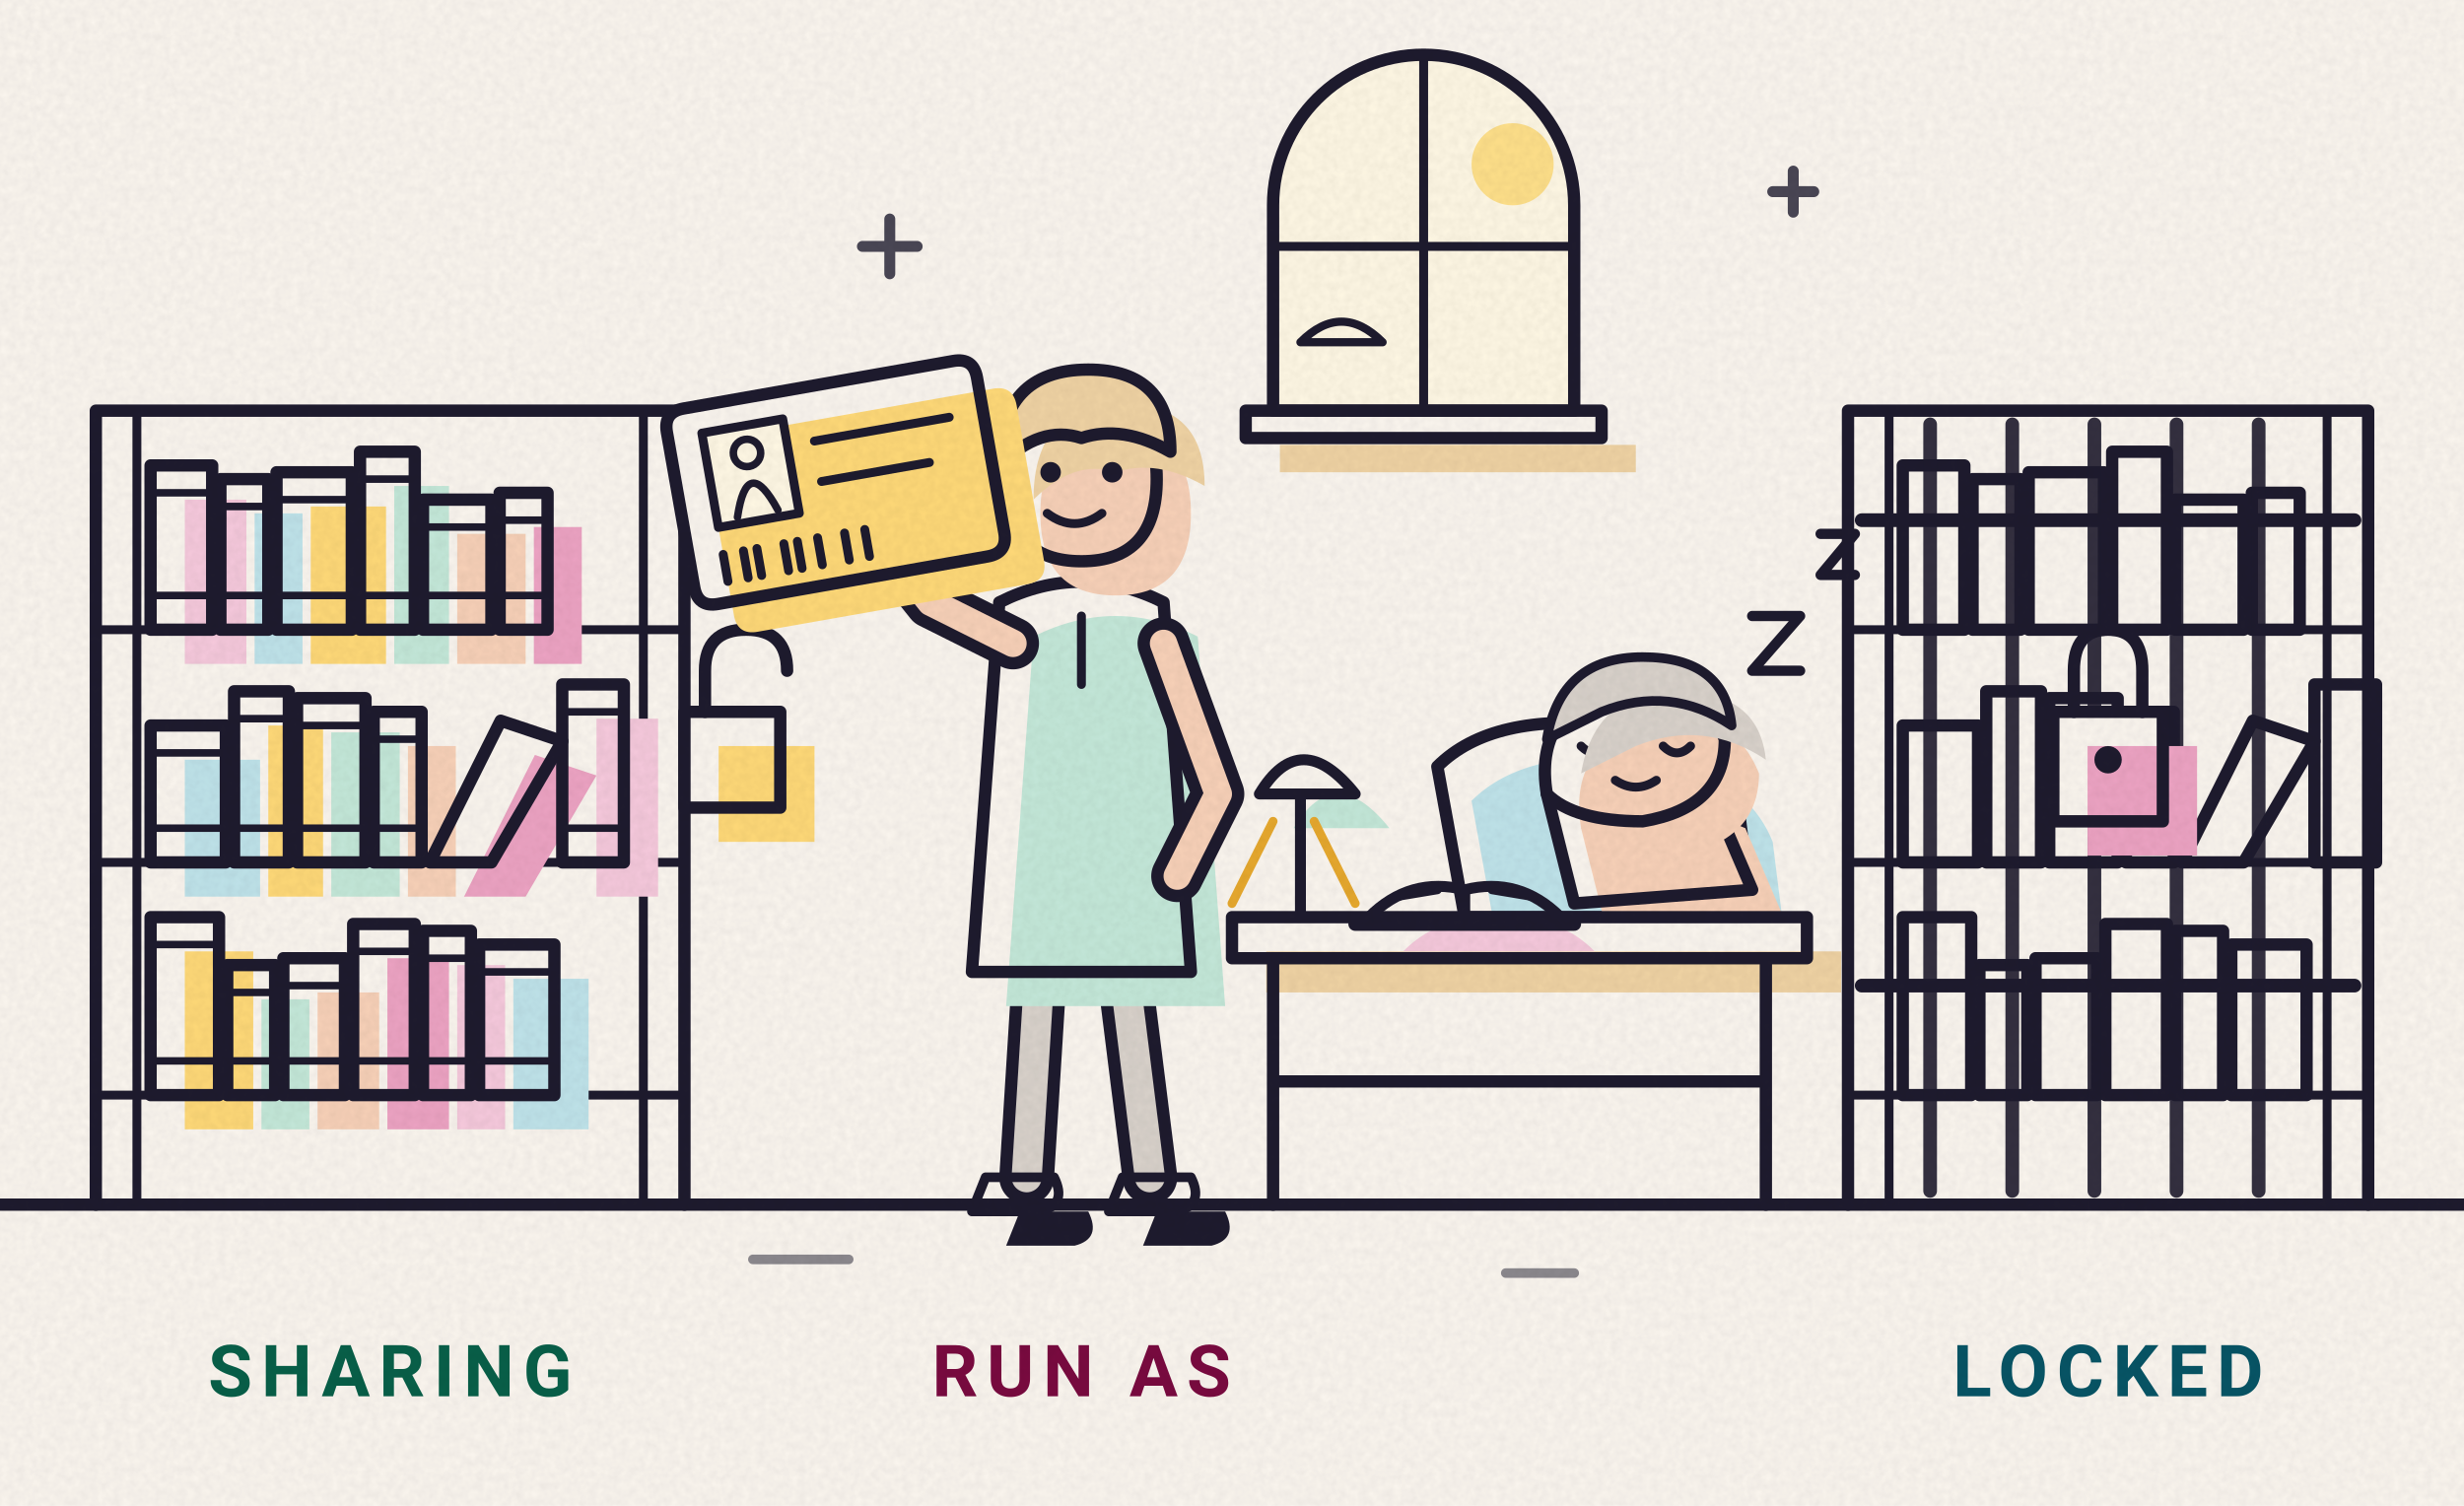
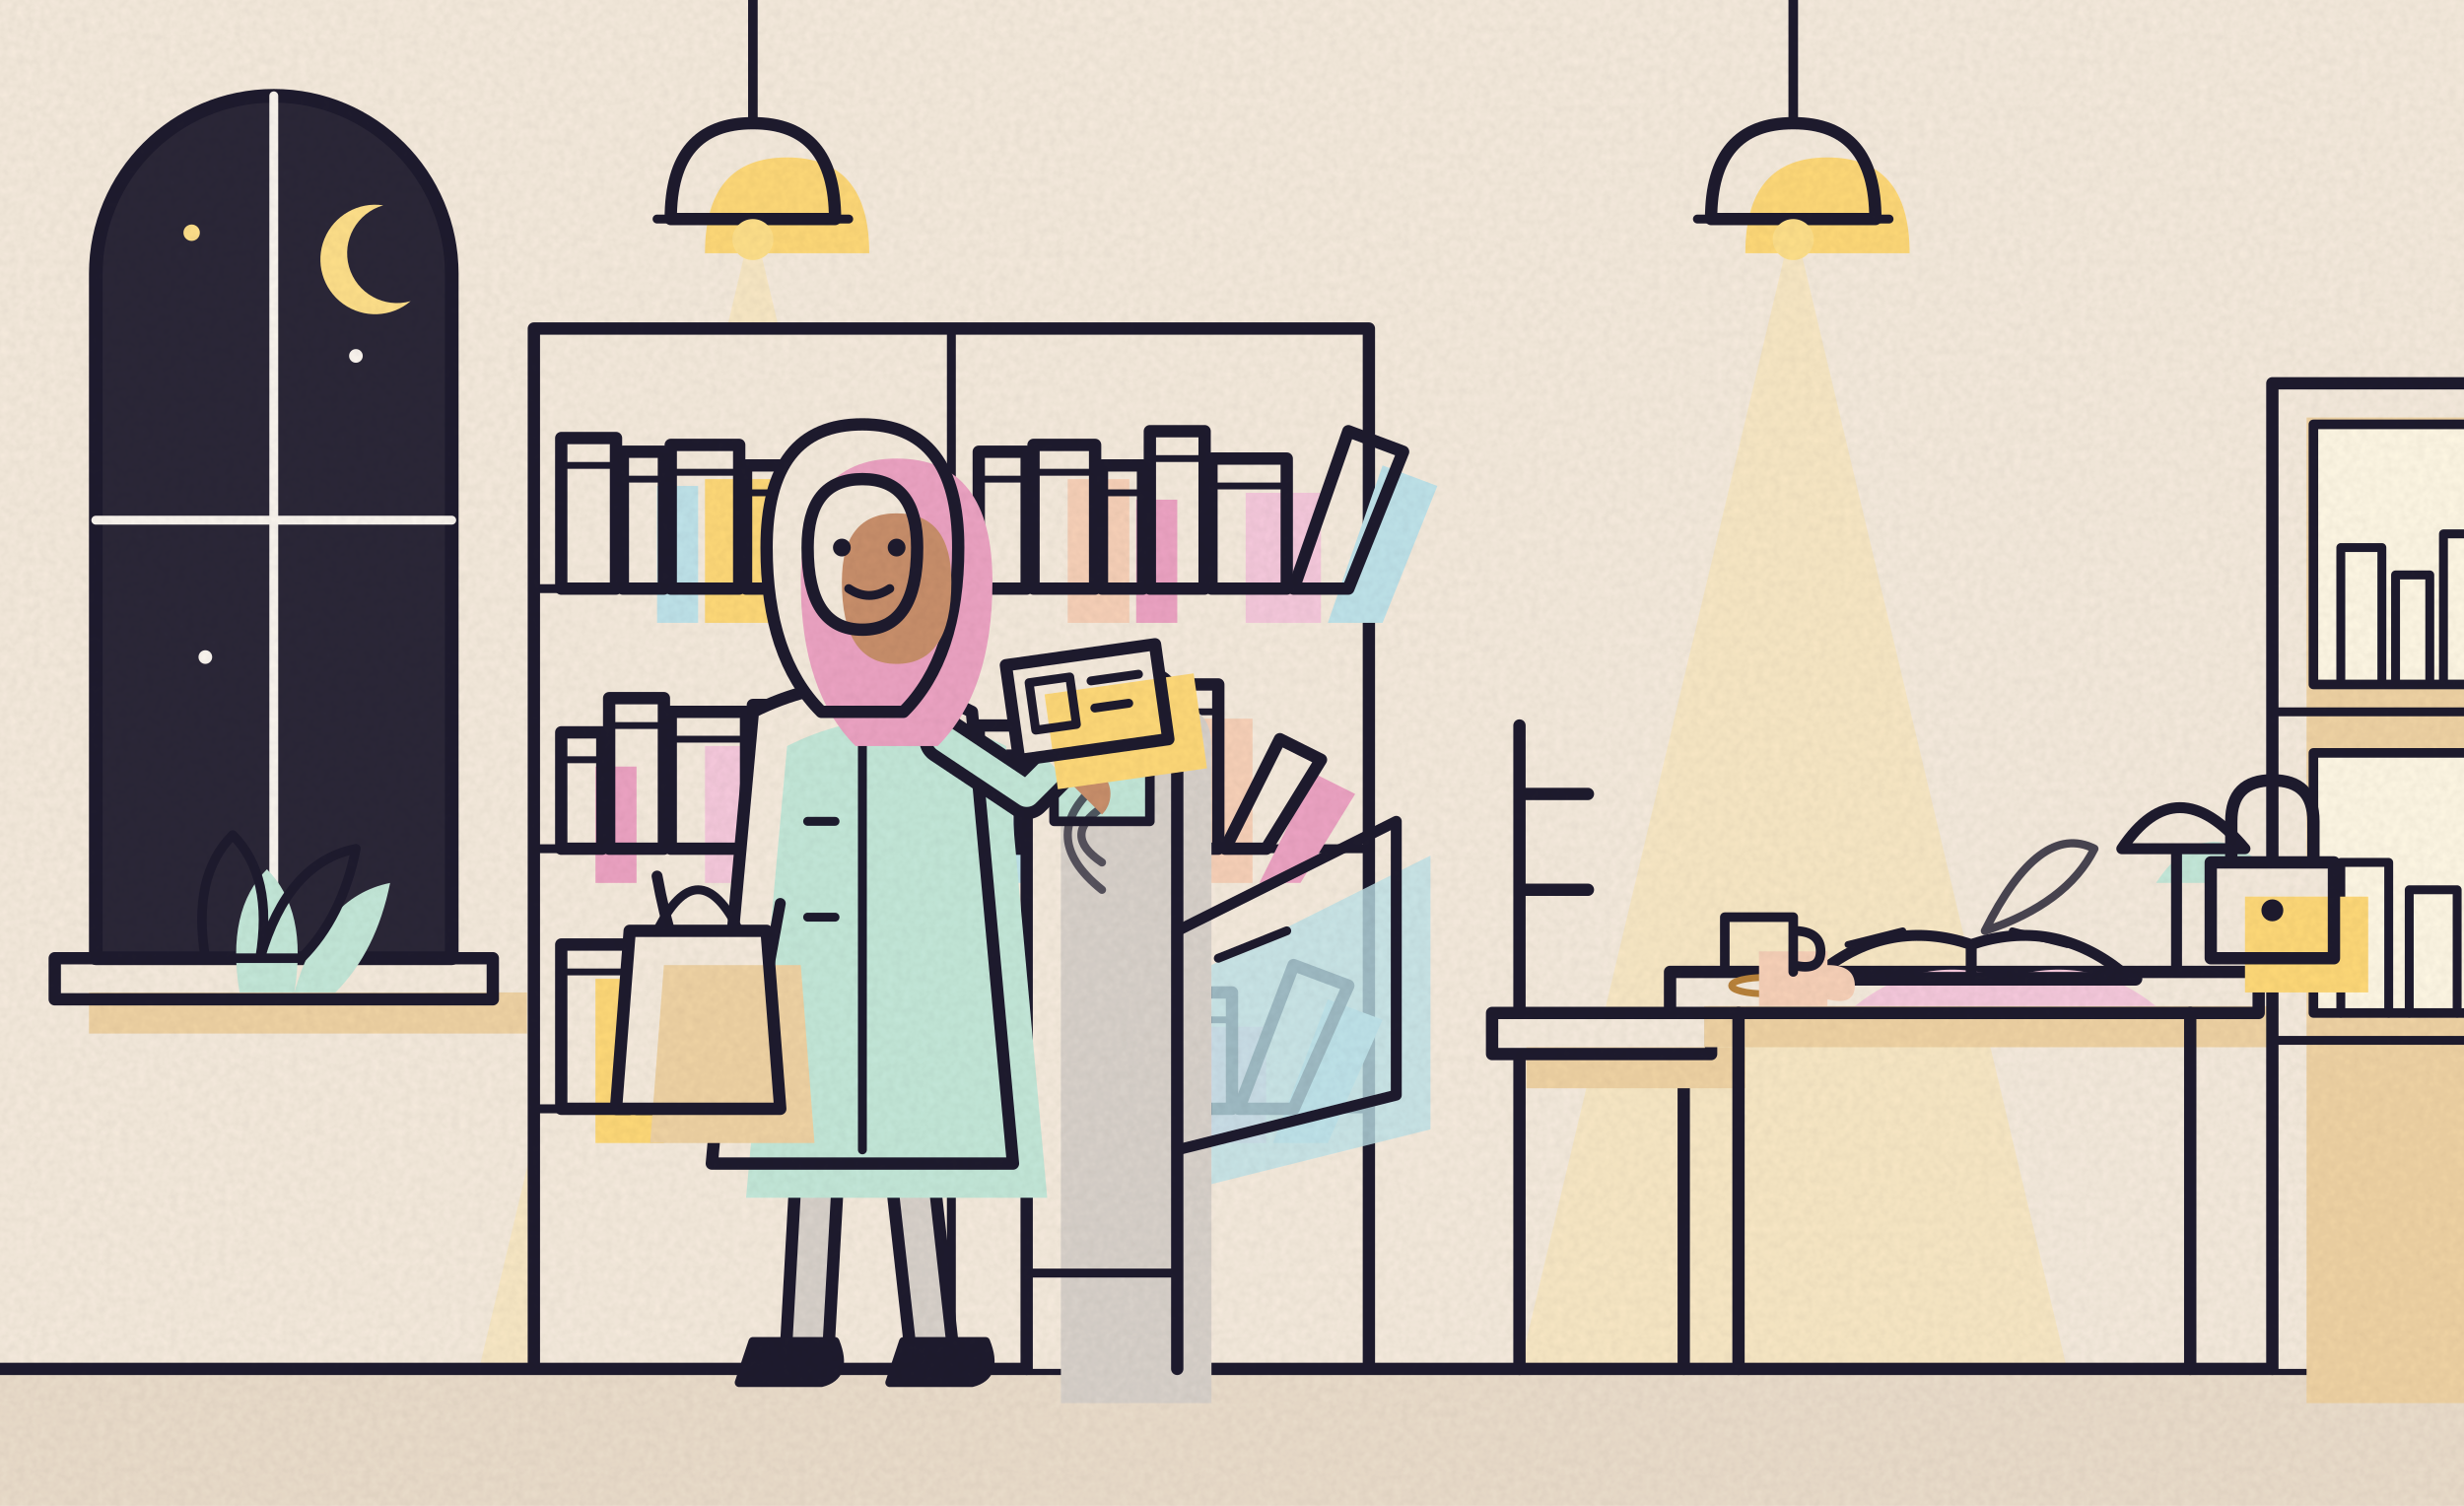
<svg xmlns="http://www.w3.org/2000/svg" xmlns:xlink="http://www.w3.org/1999/xlink" viewBox="0 0 360 220" stroke-linejoin="round" stroke-linecap="round">
  <defs>
    <filter id="lc-grain" x="0" y="0" width="100%" height="100%">
      <feTurbulence type="fractalNoise" baseFrequency=".85" numOctaves="2" stitchTiles="stitch" />
      <feColorMatrix values="0 0 0 0 0  0 0 0 0 0  0 0 0 0 0  0 0 0 .06 0" />
    </filter>
-     <path id="lc-s0" d="M186 60 V30 A22 22 0 0 1 230 30 V60Z" />
-     <path id="lc-s1" d="M182 60 H234 V64 H182Z" />
-     <path id="lc-s2" d="M14 176 V60 H100 V176" />
-     <path id="lc-s3" d="M22 92 V68 H31 V92Z" />
-     <path id="lc-s4" d="M32.2 92 V70 H39.2 V92Z" />
-     <path id="lc-s5" d="M40.4 92 V69 H51.4 V92Z" />
-     <path id="lc-s6" d="M52.6 92 V66 H60.6 V92Z" />
-     <path id="lc-s7" d="M61.8 92 V73 H71.8 V92Z" />
-     <path id="lc-s8" d="M73 92 V72 H80 V92Z" />
-     <path id="lc-s9" d="M22 126 V106 H33 V126Z" />
-     <path id="lc-s10" d="M34.2 126 V101 H42.2 V126Z" />
-     <path id="lc-s11" d="M43.4 126 V102 H53.4 V126Z" />
-     <path id="lc-s12" d="M54.6 126 V104 H61.6 V126Z" />
-     <path id="lc-s13" d="M62.8 126 L73.15 105.3 L82.15 108.3 L71.8 126Z" />
-     <path id="lc-s14" d="M82.15 126 V100 H91.15 V126Z" />
-     <path id="lc-s15" d="M22 160 V134 H32 V160Z" />
-     <path id="lc-s16" d="M33.2 160 V141 H40.2 V160Z" />
-     <path id="lc-s17" d="M41.4 160 V140 H50.4 V160Z" />
-     <path id="lc-s18" d="M51.6 160 V135 H60.6 V160Z" />
-     <path id="lc-s19" d="M61.8 160 V136 H68.8 V160Z" />
-     <path id="lc-s20" d="M70 160 V138 H81 V160Z" />
-     <path id="lc-s21" d="M100 104 H114 V118 H100Z" />
-     <path id="lc-s22" d="M103 104 V98 Q103 92 109 92 Q115 92 115 98" />
-     <path id="lc-s23" d="M270 176 V60 H346 V176" />
-     <path id="lc-s24" d="M278 92 V68 H287 V92Z" />
-     <path id="lc-s25" d="M288.2 92 V70 H295.2 V92Z" />
-     <path id="lc-s26" d="M296.4 92 V69 H307.4 V92Z" />
-     <path id="lc-s27" d="M308.6 92 V66 H316.6 V92Z" />
-     <path id="lc-s28" d="M317.8 92 V73 H327.8 V92Z" />
-     <path id="lc-s29" d="M329 92 V72 H336 V92Z" />
-     <path id="lc-s30" d="M278 126 V106 H289 V126Z" />
-     <path id="lc-s31" d="M290.2 126 V101 H298.2 V126Z" />
-     <path id="lc-s32" d="M299.4 126 V102 H309.4 V126Z" />
-     <path id="lc-s33" d="M310.6 126 V104 H317.6 V126Z" />
-     <path id="lc-s34" d="M318.8 126 L329.15 105.3 L338.15 108.3 L327.8 126Z" />
-     <path id="lc-s35" d="M338.15 126 V100 H347.15 V126Z" />
-     <path id="lc-s36" d="M278 160 V134 H288 V160Z" />
-     <path id="lc-s37" d="M289.2 160 V141 H296.2 V160Z" />
-     <path id="lc-s38" d="M297.4 160 V140 H306.4 V160Z" />
-     <path id="lc-s39" d="M307.6 160 V135 H316.6 V160Z" />
-     <path id="lc-s40" d="M317.8 160 V136 H324.8 V160Z" />
-     <path id="lc-s41" d="M326 160 V138 H337 V160Z" />
-     <path id="lc-s42" d="M300 104 H316 V120 H300Z" />
-     <path id="lc-s43" d="M303 104 V98 Q303 92 308 92 Q313 92 313 98 V104" />
-     <path id="lc-s44" d="M144 172 H154 Q156 176 152 177 H142Z M164 172 H174 Q176 176 172 177 H162Z" />
-     <path id="lc-s45" d="M146 88 Q158 82 170 88 L174 142 H142Z" />
-     <path id="lc-s46" d="M147 70 Q147 58 158 58 Q169 58 169 70 Q169 82 158 82 Q147 82 147 70Z" />
-     <path id="lc-s47" d="M146 68 Q146 54 159 54 Q171 54 171 66 Q164 62 158 64 Q152 62 146 68Z" />
-     <path id="lc-s48" d="M102 56 H142 Q145 56 145 59 V82 Q145 85 142 85 H102 Q99 85 99 82 V59 Q99 56 102 56Z" />
-     <path id="lc-s49" d="M104 60 H116 V74 H104Z" />
-     <path id="lc-s50" d="M210 112 Q218 104 236 106 Q250 108 254 118 L256 134 H214Z" />
-     <path id="lc-s51" d="M226 116 Q236 110 250 116 L256 130 L230 132Z" />
-     <path id="lc-s52" d="M226 116 Q224 104 236 100 Q248 98 252 108 Q252 118 240 120 Q230 120 226 116Z" />
-     <path id="lc-s53" d="M226 108 Q228 96 240 96 Q252 96 253 106 Q244 100 234 104Z" />
-     <path id="lc-s54" d="M180 134 H264 V140 H180Z" />
-     <path id="lc-s55" d="M186 140 V176 M258 140 V176 M186 158 H258" />
-     <path id="lc-s56" d="M200 134 Q206 128 214 130 L214 134 M214 134 V130 Q222 128 228 134" />
-     <path id="lc-s57" d="M198 135 H230" />
-     <path id="lc-s58" d="M190 134 V116 M184 116 Q190 106 198 116Z" />
+     <path id="lc-s0" d="M14 140 V40 A26 26 0 0 1 66 40 V140Z" />
+     <path id="lc-s1" d="M8 140 H72 V146 H8Z" />
+     <path id="lc-s2" d="M30 140 Q28 128 34 122 Q40 128 38 140Z M38 140 Q42 126 52 124 Q50 134 44 140Z" />
+     <path id="lc-s3" d="M110 0 V18 M262 0 V18" />
+     <path id="lc-s4" d="M98 32 Q98 18 110 18 Q122 18 122 32Z" />
+     <path id="lc-s5" d="M250 32 Q250 18 262 18 Q274 18 274 32Z" />
+     <path id="lc-s6" d="M78 200 V48 H200 V200" />
+     <path id="lc-s7" d="M82 86 V64 H90 V86Z" />
+     <path id="lc-s8" d="M91 86 V66 H97 V86Z" />
+     <path id="lc-s9" d="M98 86 V65 H108 V86Z" />
+     <path id="lc-s10" d="M109 86 V68 H116 V86Z" />
+     <path id="lc-s11" d="M117 86 L125 64 L134 67 L126 86Z" />
+     <path id="lc-s12" d="M143 86 V66 H150 V86Z" />
+     <path id="lc-s13" d="M151 86 V65 H160 V86Z" />
+     <path id="lc-s14" d="M161 86 V68 H167 V86Z" />
+     <path id="lc-s15" d="M168 86 V63 H176 V86Z" />
+     <path id="lc-s16" d="M177 86 V67 H188 V86Z" />
+     <path id="lc-s17" d="M189 86 L197 63 L205 66 L197 86Z" />
+     <path id="lc-s18" d="M82 124 V107 H88 V124Z" />
+     <path id="lc-s19" d="M89 124 V102 H97 V124Z" />
+     <path id="lc-s20" d="M98 124 V104 H109 V124Z" />
+     <path id="lc-s21" d="M110 124 V103 H118 V124Z" />
+     <path id="lc-s22" d="M119 124 L127 107 L133 110 L125 124Z" />
+     <path id="lc-s23" d="M143 124 V106 H149 V124Z" />
+     <path id="lc-s24" d="M150 124 V101 H160 V124Z" />
+     <path id="lc-s25" d="M161 124 V105 H168 V124Z" />
+     <path id="lc-s26" d="M169 124 V100 H178 V124Z" />
+     <path id="lc-s27" d="M179 124 L187 108 L193 111 L185 124Z" />
+     <path id="lc-s28" d="M82 162 V138 H92 V162Z" />
+     <path id="lc-s29" d="M93 162 V145 H100 V162Z" />
+     <path id="lc-s30" d="M101 162 V140 H110 V162Z" />
+     <path id="lc-s31" d="M111 162 V142 H117 V162Z" />
+     <path id="lc-s32" d="M118 162 L126 142 L134 145 L126 162Z" />
+     <path id="lc-s33" d="M143 162 V139 H152 V162Z" />
+     <path id="lc-s34" d="M153 162 V143 H159 V162Z" />
+     <path id="lc-s35" d="M160 162 V138 H168 V162Z" />
+     <path id="lc-s36" d="M169 162 V145 H180 V162Z" />
+     <path id="lc-s37" d="M181 162 L189 141 L197 144 L189 162Z" />
+     <path id="lc-s38" d="M150 200 V104 Q150 98 156 98 H166 Q172 98 172 104 V200" />
+     <path id="lc-s39" d="M154 106 H168 V120 H154Z" />
+     <path id="lc-s40" d="M172 136 L204 120 V160 L172 168Z" />
+     <path id="lc-s41" d="M110 196 H122 Q124 201 120 202 H108Z M132 196 H144 Q146 201 142 202 H130Z" />
+     <path id="lc-s42" d="M110 104 Q126 96 142 104 L148 170 H104Z" />
+     <path id="lc-s43" d="M96 128 Q100 150 110 154 L114 132" />
+     <path id="lc-s44" d="M92 136 H112 L114 162 H90Z" />
+     <path id="lc-s45" d="M150 108 a4 4 0 1 1 6 6" />
+     <path id="lc-s46" d="M148 96 H170 V110 H148Z" />
+     <path id="lc-s47" d="M112 80 Q112 62 126 62 Q140 62 140 80 Q140 96 132 104 H120 Q112 96 112 80Z" />
+     <path id="lc-s48" d="M118 80 Q118 70 126 70 Q134 70 134 80 Q134 92 126 92 Q118 92 118 80Z" />
+     <path id="lc-s49" d="M222 200 V106 M246 200 V152 M222 116 H232 M222 130 H232" />
+     <path id="lc-s50" d="M218 148 H250 V154 H218Z" />
+     <path id="lc-s51" d="M244 142 H330 V148 H244Z" />
+     <path id="lc-s52" d="M254 148 V200 M320 148 V200" />
+     <path id="lc-s53" d="M266 142 Q276 134 288 138 L288 142 M288 142 V138 Q300 134 310 142" />
+     <path id="lc-s54" d="M264 143 H312" />
+     <path id="lc-s55" d="M290 136 Q298 120 306 124 Q302 132 290 136Z" />
+     <path id="lc-s56" d="M318 142 V124 M310 124 Q318 112 328 124Z" />
+     <path id="lc-s57" d="M252 142 V134 H262 V142 M262 136 q4 0 4 3 q0 3 -4 2" />
+     <path id="lc-s58" d="M332 200 V56 H372 V200" />
+     <path id="lc-s59" d="M338 62 H372 V100 H338Z M338 110 H372 V148 H338Z" />
+     <path id="lc-s60" d="M326 126 V120 Q326 114 332 114 Q338 114 338 120 V126" />
+     <path id="lc-s61" d="M323 126 H341 V140 H323Z" />
  </defs>
-   <rect width="360" height="220" fill="#FBF6EF" />
-   <use xlink:href="#lc-s0" fill="#FFF8E4" />
-   <use xlink:href="#lc-s0" fill="none" stroke="#1E1B2E" stroke-width="1.8" />
-   <path d="M208 8 V60 M186 36 H230" fill="none" stroke="#1E1B2E" stroke-width="1.3" />
-   <circle cx="221" cy="24" r="6" fill="#FFE08A" />
-   <path d="M190 50 q6 -6 12 0 h-12" fill="none" stroke="#1E1B2E" stroke-width="1.2" />
+   <rect width="360" height="220" fill="#F6EBDD" />
+   <use xlink:href="#lc-s0" fill="#2B2738" />
+   <use xlink:href="#lc-s0" fill="none" stroke="#1E1B2E" stroke-width="2" />
+   <path d="M40 14 V140 M14 76 H66" fill="none" stroke-width="1.3" stroke="#FBF6EF" />
+   <circle cx="28" cy="34" r="1.2" fill="#FFE08A" />
+   <circle cx="52" cy="52" r="1" fill="#FBF6EF" />
+   <circle cx="30" cy="96" r="1" fill="#FBF6EF" />
+   <path d="M56 30 A8 8 0 1 0 60 44 A6 6 0 1 1 56 30Z" fill="#FFE08A" />
  <g transform="translate(5 5)">
    <use xlink:href="#lc-s1" fill="#F0D3A4" />
  </g>
  <use xlink:href="#lc-s1" fill="none" stroke="#1E1B2E" stroke-width="1.8" />
-   <use xlink:href="#lc-s2" fill="#FBF6EF" />
-   <use xlink:href="#lc-s2" fill="none" stroke="#1E1B2E" stroke-width="1.8" />
-   <path d="M14 92 H100 M14 126 H100 M14 160 H100 M20 60 V176 M94 60 V176" fill="none" stroke="#1E1B2E" stroke-width="1.3" />
-   <g transform="translate(5 5)">
-     <use xlink:href="#lc-s3" fill="#F6C9DC" />
-   </g>
-   <use xlink:href="#lc-s3" fill="none" stroke="#1E1B2E" stroke-width="1.8" />
-   <path d="M22 72 H31 M22 87 H31" fill="none" stroke="#1E1B2E" stroke-width="1.1" />
-   <g transform="translate(5 5)">
-     <use xlink:href="#lc-s4" fill="#BFE3EA" />
+   <g transform="translate(5 5)">
+     <use xlink:href="#lc-s2" fill="#C4E8D9" />
+   </g>
+   <use xlink:href="#lc-s2" fill="none" stroke="#1E1B2E" stroke-width="1.4" />
+   <path d="M110 32 L70 200 H150Z M262 32 L222 200 H302Z" fill="#FFE08A" opacity=".28" />
+   <use xlink:href="#lc-s3" fill="none" stroke="#1E1B2E" stroke-width="1.4" />
+   <g transform="translate(5 5)">
+     <use xlink:href="#lc-s4" fill="#FFD978" />
  </g>
  <use xlink:href="#lc-s4" fill="none" stroke="#1E1B2E" stroke-width="1.8" />
-   <path d="M32.2 74 H39.2 M32.2 87 H39.2" fill="none" stroke="#1E1B2E" stroke-width="1.1" />
+   <path d="M96 32 H124" fill="none" stroke="#1E1B2E" stroke-width="1.3" />
  <g transform="translate(5 5)">
    <use xlink:href="#lc-s5" fill="#FFD978" />
  </g>
  <use xlink:href="#lc-s5" fill="none" stroke="#1E1B2E" stroke-width="1.8" />
-   <path d="M40.4 73 H51.4 M40.4 87 H51.4" fill="none" stroke="#1E1B2E" stroke-width="1.1" />
-   <g transform="translate(5 5)">
-     <use xlink:href="#lc-s6" fill="#C4E8D9" />
-   </g>
+   <path d="M248 32 H276" fill="none" stroke="#1E1B2E" stroke-width="1.3" />
+   <circle cx="110" cy="35" r="3" fill="#FFE08A" />
+   <circle cx="262" cy="35" r="3" fill="#FFE08A" />
+   <use xlink:href="#lc-s6" fill="#F6EBDD" />
  <use xlink:href="#lc-s6" fill="none" stroke="#1E1B2E" stroke-width="1.8" />
-   <path d="M52.6 70 H60.6 M52.6 87 H60.6" fill="none" stroke="#1E1B2E" stroke-width="1.1" />
-   <g transform="translate(5 5)">
-     <use xlink:href="#lc-s7" fill="#F8D1B8" />
-   </g>
+   <path d="M78 86 H200 M78 124 H200 M78 162 H200 M139 48 V200" fill="none" stroke="#1E1B2E" stroke-width="1.3" />
  <use xlink:href="#lc-s7" fill="none" stroke="#1E1B2E" stroke-width="1.8" />
-   <path d="M61.8 77 H71.8 M61.8 87 H71.8" fill="none" stroke="#1E1B2E" stroke-width="1.1" />
-   <g transform="translate(5 5)">
-     <use xlink:href="#lc-s8" fill="#EDA3C3" />
+   <path d="M82 68 H90" fill="none" stroke="#1E1B2E" stroke-width="1" />
+   <g transform="translate(5 5)">
+     <use xlink:href="#lc-s8" fill="#BFE3EA" />
  </g>
  <use xlink:href="#lc-s8" fill="none" stroke="#1E1B2E" stroke-width="1.8" />
-   <path d="M73 76 H80 M73 87 H80" fill="none" stroke="#1E1B2E" stroke-width="1.1" />
-   <g transform="translate(5 5)">
-     <use xlink:href="#lc-s9" fill="#BFE3EA" />
+   <path d="M91 70 H97" fill="none" stroke="#1E1B2E" stroke-width="1" />
+   <g transform="translate(5 5)">
+     <use xlink:href="#lc-s9" fill="#FFD978" />
  </g>
  <use xlink:href="#lc-s9" fill="none" stroke="#1E1B2E" stroke-width="1.8" />
-   <path d="M22 110 H33 M22 121 H33" fill="none" stroke="#1E1B2E" stroke-width="1.1" />
-   <g transform="translate(5 5)">
-     <use xlink:href="#lc-s10" fill="#FFD978" />
-   </g>
+   <path d="M98 69 H108" fill="none" stroke="#1E1B2E" stroke-width="1" />
  <use xlink:href="#lc-s10" fill="none" stroke="#1E1B2E" stroke-width="1.8" />
-   <path d="M34.2 105 H42.2 M34.2 121 H42.2" fill="none" stroke="#1E1B2E" stroke-width="1.1" />
-   <g transform="translate(5 5)">
-     <use xlink:href="#lc-s11" fill="#C4E8D9" />
+   <path d="M109 72 H116" fill="none" stroke="#1E1B2E" stroke-width="1" />
+   <g transform="translate(5 5)">
+     <use xlink:href="#lc-s11" fill="#F8D1B8" />
  </g>
  <use xlink:href="#lc-s11" fill="none" stroke="#1E1B2E" stroke-width="1.8" />
-   <path d="M43.4 106 H53.4 M43.4 121 H53.4" fill="none" stroke="#1E1B2E" stroke-width="1.1" />
-   <g transform="translate(5 5)">
-     <use xlink:href="#lc-s12" fill="#F8D1B8" />
-   </g>
  <use xlink:href="#lc-s12" fill="none" stroke="#1E1B2E" stroke-width="1.8" />
-   <path d="M54.6 108 H61.6 M54.6 121 H61.6" fill="none" stroke="#1E1B2E" stroke-width="1.1" />
-   <g transform="translate(5 5)">
-     <use xlink:href="#lc-s13" fill="#EDA3C3" />
+   <path d="M143 70 H150" fill="none" stroke="#1E1B2E" stroke-width="1" />
+   <g transform="translate(5 5)">
+     <use xlink:href="#lc-s13" fill="#F8D1B8" />
  </g>
  <use xlink:href="#lc-s13" fill="none" stroke="#1E1B2E" stroke-width="1.8" />
-   <g transform="translate(5 5)">
-     <use xlink:href="#lc-s14" fill="#F6C9DC" />
+   <path d="M151 69 H160" fill="none" stroke="#1E1B2E" stroke-width="1" />
+   <g transform="translate(5 5)">
+     <use xlink:href="#lc-s14" fill="#EDA3C3" />
  </g>
  <use xlink:href="#lc-s14" fill="none" stroke="#1E1B2E" stroke-width="1.8" />
-   <path d="M82.15 104 H91.15 M82.15 121 H91.15" fill="none" stroke="#1E1B2E" stroke-width="1.1" />
-   <g transform="translate(5 5)">
-     <use xlink:href="#lc-s15" fill="#FFD978" />
-   </g>
+   <path d="M161 72 H167" fill="none" stroke="#1E1B2E" stroke-width="1" />
  <use xlink:href="#lc-s15" fill="none" stroke="#1E1B2E" stroke-width="1.8" />
-   <path d="M22 138 H32 M22 155 H32" fill="none" stroke="#1E1B2E" stroke-width="1.1" />
-   <g transform="translate(5 5)">
-     <use xlink:href="#lc-s16" fill="#C4E8D9" />
+   <path d="M168 67 H176" fill="none" stroke="#1E1B2E" stroke-width="1" />
+   <g transform="translate(5 5)">
+     <use xlink:href="#lc-s16" fill="#F6C9DC" />
  </g>
  <use xlink:href="#lc-s16" fill="none" stroke="#1E1B2E" stroke-width="1.8" />
-   <path d="M33.2 145 H40.2 M33.2 155 H40.2" fill="none" stroke="#1E1B2E" stroke-width="1.1" />
-   <g transform="translate(5 5)">
-     <use xlink:href="#lc-s17" fill="#F8D1B8" />
+   <path d="M177 71 H188" fill="none" stroke="#1E1B2E" stroke-width="1" />
+   <g transform="translate(5 5)">
+     <use xlink:href="#lc-s17" fill="#BFE3EA" />
  </g>
  <use xlink:href="#lc-s17" fill="none" stroke="#1E1B2E" stroke-width="1.8" />
-   <path d="M41.4 144 H50.4 M41.4 155 H50.4" fill="none" stroke="#1E1B2E" stroke-width="1.1" />
  <g transform="translate(5 5)">
    <use xlink:href="#lc-s18" fill="#EDA3C3" />
  </g>
  <use xlink:href="#lc-s18" fill="none" stroke="#1E1B2E" stroke-width="1.8" />
-   <path d="M51.6 139 H60.6 M51.6 155 H60.6" fill="none" stroke="#1E1B2E" stroke-width="1.1" />
-   <g transform="translate(5 5)">
-     <use xlink:href="#lc-s19" fill="#F6C9DC" />
-   </g>
+   <path d="M82 111 H88" fill="none" stroke="#1E1B2E" stroke-width="1" />
  <use xlink:href="#lc-s19" fill="none" stroke="#1E1B2E" stroke-width="1.8" />
-   <path d="M61.8 140 H68.8 M61.8 155 H68.8" fill="none" stroke="#1E1B2E" stroke-width="1.1" />
-   <g transform="translate(5 5)">
-     <use xlink:href="#lc-s20" fill="#BFE3EA" />
+   <path d="M89 106 H97" fill="none" stroke="#1E1B2E" stroke-width="1" />
+   <g transform="translate(5 5)">
+     <use xlink:href="#lc-s20" fill="#F6C9DC" />
  </g>
  <use xlink:href="#lc-s20" fill="none" stroke="#1E1B2E" stroke-width="1.8" />
-   <path d="M70 142 H81 M70 155 H81" fill="none" stroke="#1E1B2E" stroke-width="1.1" />
-   <use xlink:href="#lc-s21" fill="#FBF6EF" />
-   <g transform="translate(5 5)">
-     <use xlink:href="#lc-s21" fill="#FFD978" />
+   <path d="M98 108 H109" fill="none" stroke="#1E1B2E" stroke-width="1" />
+   <g transform="translate(5 5)">
+     <use xlink:href="#lc-s21" fill="#BFE3EA" />
  </g>
  <use xlink:href="#lc-s21" fill="none" stroke="#1E1B2E" stroke-width="1.8" />
+   <path d="M110 107 H118" fill="none" stroke="#1E1B2E" stroke-width="1" />
+   <g transform="translate(5 5)">
+     <use xlink:href="#lc-s22" fill="#FFD978" />
+   </g>
  <use xlink:href="#lc-s22" fill="none" stroke="#1E1B2E" stroke-width="1.8" />
-   <use xlink:href="#lc-s23" fill="#FBF6EF" />
+   <g transform="translate(5 5)">
+     <use xlink:href="#lc-s23" fill="#BFE3EA" />
+   </g>
  <use xlink:href="#lc-s23" fill="none" stroke="#1E1B2E" stroke-width="1.8" />
-   <path d="M270 92 H346 M270 126 H346 M270 160 H346 M276 60 V176 M340 60 V176" fill="none" stroke="#1E1B2E" stroke-width="1.3" />
+   <path d="M143 110 H149" fill="none" stroke="#1E1B2E" stroke-width="1" />
+   <g transform="translate(5 5)">
+     <use xlink:href="#lc-s24" fill="#FFD978" />
+   </g>
  <use xlink:href="#lc-s24" fill="none" stroke="#1E1B2E" stroke-width="1.8" />
+   <path d="M150 105 H160" fill="none" stroke="#1E1B2E" stroke-width="1" />
  <use xlink:href="#lc-s25" fill="none" stroke="#1E1B2E" stroke-width="1.8" />
+   <path d="M161 109 H168" fill="none" stroke="#1E1B2E" stroke-width="1" />
+   <g transform="translate(5 5)">
+     <use xlink:href="#lc-s26" fill="#F8D1B8" />
+   </g>
  <use xlink:href="#lc-s26" fill="none" stroke="#1E1B2E" stroke-width="1.8" />
+   <path d="M169 104 H178" fill="none" stroke="#1E1B2E" stroke-width="1" />
+   <g transform="translate(5 5)">
+     <use xlink:href="#lc-s27" fill="#EDA3C3" />
+   </g>
  <use xlink:href="#lc-s27" fill="none" stroke="#1E1B2E" stroke-width="1.8" />
+   <g transform="translate(5 5)">
+     <use xlink:href="#lc-s28" fill="#FFD978" />
+   </g>
  <use xlink:href="#lc-s28" fill="none" stroke="#1E1B2E" stroke-width="1.8" />
+   <path d="M82 142 H92" fill="none" stroke="#1E1B2E" stroke-width="1" />
  <use xlink:href="#lc-s29" fill="none" stroke="#1E1B2E" stroke-width="1.8" />
+   <path d="M93 149 H100" fill="none" stroke="#1E1B2E" stroke-width="1" />
+   <g transform="translate(5 5)">
+     <use xlink:href="#lc-s30" fill="#F8D1B8" />
+   </g>
  <use xlink:href="#lc-s30" fill="none" stroke="#1E1B2E" stroke-width="1.8" />
+   <path d="M101 144 H110" fill="none" stroke="#1E1B2E" stroke-width="1" />
+   <g transform="translate(5 5)">
+     <use xlink:href="#lc-s31" fill="#EDA3C3" />
+   </g>
  <use xlink:href="#lc-s31" fill="none" stroke="#1E1B2E" stroke-width="1.8" />
+   <path d="M111 146 H117" fill="none" stroke="#1E1B2E" stroke-width="1" />
+   <g transform="translate(5 5)">
+     <use xlink:href="#lc-s32" fill="#F0D3A4" />
+   </g>
  <use xlink:href="#lc-s32" fill="none" stroke="#1E1B2E" stroke-width="1.8" />
+   <g transform="translate(5 5)">
+     <use xlink:href="#lc-s33" fill="#F8D1B8" />
+   </g>
  <use xlink:href="#lc-s33" fill="none" stroke="#1E1B2E" stroke-width="1.8" />
+   <path d="M143 143 H152" fill="none" stroke="#1E1B2E" stroke-width="1" />
+   <g transform="translate(5 5)">
+     <use xlink:href="#lc-s34" fill="#EDA3C3" />
+   </g>
  <use xlink:href="#lc-s34" fill="none" stroke="#1E1B2E" stroke-width="1.8" />
+   <path d="M153 147 H159" fill="none" stroke="#1E1B2E" stroke-width="1" />
  <use xlink:href="#lc-s35" fill="none" stroke="#1E1B2E" stroke-width="1.8" />
+   <path d="M160 142 H168" fill="none" stroke="#1E1B2E" stroke-width="1" />
+   <g transform="translate(5 5)">
+     <use xlink:href="#lc-s36" fill="#F6C9DC" />
+   </g>
  <use xlink:href="#lc-s36" fill="none" stroke="#1E1B2E" stroke-width="1.8" />
+   <path d="M169 149 H180" fill="none" stroke="#1E1B2E" stroke-width="1" />
+   <g transform="translate(5 5)">
+     <use xlink:href="#lc-s37" fill="#BFE3EA" />
+   </g>
  <use xlink:href="#lc-s37" fill="none" stroke="#1E1B2E" stroke-width="1.8" />
+   <path d="M0 200 H360 V220 H0Z" fill="#EBDDCB" />
+   <path d="M0 200 H360" fill="none" stroke="#1E1B2E" stroke-width="1.8" />
+   <use xlink:href="#lc-s38" fill="#F6EBDD" />
+   <g transform="translate(5 5)">
+     <use xlink:href="#lc-s38" fill="#D9D2CB" />
+   </g>
  <use xlink:href="#lc-s38" fill="none" stroke="#1E1B2E" stroke-width="1.8" />
-   <use xlink:href="#lc-s39" fill="none" stroke="#1E1B2E" stroke-width="1.8" />
-   <use xlink:href="#lc-s40" fill="none" stroke="#1E1B2E" stroke-width="1.8" />
-   <use xlink:href="#lc-s41" fill="none" stroke="#1E1B2E" stroke-width="1.8" />
-   <path d="M282 62 V174 M294 62 V174 M306 62 V174 M318 62 V174 M330 62 V174" fill="none" stroke="#1E1B2E" stroke-width="2" opacity=".9" />
-   <path d="M272 76 H344 M272 144 H344" fill="none" stroke="#1E1B2E" stroke-width="2" />
-   <use xlink:href="#lc-s42" fill="#FBF6EF" />
-   <g transform="translate(5 5)">
-     <use xlink:href="#lc-s42" fill="#EDA3C3" />
+   <path d="M150 186 H172" fill="none" stroke="#1E1B2E" stroke-width="1.3" />
+   <use xlink:href="#lc-s39" fill="#C4E8D9" />
+   <use xlink:href="#lc-s39" fill="none" stroke="#1E1B2E" stroke-width="1.4" />
+   <path d="M161 126 q-6 -4 0 -8 M161 130 q-10 -8 0 -16" fill="none" stroke="#1E1B2E" stroke-width="1.2" opacity=".7" />
+   <g transform="translate(5 5)">
+     <use xlink:href="#lc-s40" fill="#BFE3EA" opacity="0.8" />
+   </g>
+   <use xlink:href="#lc-s40" fill="none" stroke="#1E1B2E" stroke-width="1.6" />
+   <path d="M178 140 L188 136" fill="none" stroke="#1E1B2E" stroke-width="1.3" />
+   <path d="M120 160 L118 196 M132 160 L136 196" fill="none" stroke="#1E1B2E" stroke-width="8" />
+   <path d="M120 160 L118 196 M132 160 L136 196" fill="none" stroke="#D9D2CB" stroke-width="4.4" />
+   <use xlink:href="#lc-s41" fill="#1E1B2E" />
+   <use xlink:href="#lc-s41" fill="none" stroke="#1E1B2E" stroke-width="1.3" />
+   <use xlink:href="#lc-s42" fill="#F6EBDD" />
+   <g transform="translate(5 5)">
+     <use xlink:href="#lc-s42" fill="#C4E8D9" />
  </g>
  <use xlink:href="#lc-s42" fill="none" stroke="#1E1B2E" stroke-width="1.8" />
-   <use xlink:href="#lc-s43" fill="none" stroke="#1E1B2E" stroke-width="1.8" />
-   <circle cx="308" cy="111" r="2" fill="#1E1B2E" />
-   <path d="M152 140 L150 172 M164 140 L168 172" fill="none" stroke="#1E1B2E" stroke-width="8" />
-   <path d="M152 140 L150 172 M164 140 L168 172" fill="none" stroke="#D9D2CB" stroke-width="4.4" />
-   <g transform="translate(5 5)">
-     <use xlink:href="#lc-s44" fill="#1E1B2E" />
-   </g>
-   <use xlink:href="#lc-s44" fill="none" stroke="#1E1B2E" stroke-width="1.4" />
-   <use xlink:href="#lc-s45" fill="#FBF6EF" />
-   <g transform="translate(5 5)">
-     <use xlink:href="#lc-s45" fill="#C4E8D9" />
+   <path d="M126 104 V168 M122 120 h-4 M122 134 h-4" fill="none" stroke="#1E1B2E" stroke-width="1.3" />
+   <use xlink:href="#lc-s43" fill="none" stroke="#1E1B2E" stroke-width="1.6" />
+   <use xlink:href="#lc-s44" fill="#F6EBDD" />
+   <g transform="translate(5 5)">
+     <use xlink:href="#lc-s44" fill="#F0D3A4" />
+   </g>
+   <use xlink:href="#lc-s44" fill="none" stroke="#1E1B2E" stroke-width="1.8" />
+   <path d="M96 136 Q102 124 108 136" fill="none" stroke="#1E1B2E" stroke-width="1.3" />
+   <path d="M138 108 L150 116 L154 112" fill="none" stroke="#1E1B2E" stroke-width="7.4" />
+   <path d="M138 108 L150 116 L154 112" fill="none" stroke="#C4E8D9" stroke-width="3.8" />
+   <use xlink:href="#lc-s45" fill="#F6EBDD" />
+   <g transform="translate(5 5)">
+     <use xlink:href="#lc-s45" fill="#C98F6B" />
  </g>
  <use xlink:href="#lc-s45" fill="none" stroke="#1E1B2E" stroke-width="1.8" />
-   <path d="M158 90 V100" fill="none" stroke="#1E1B2E" stroke-width="1.3" />
-   <path d="M170 94 L178 116 L172 128" fill="none" stroke="#1E1B2E" stroke-width="7.6" />
-   <path d="M170 94 L178 116 L172 128" fill="none" stroke="#F8D1B8" stroke-width="4.0" />
-   <path d="M148 94 L136 88 L128 78" fill="none" stroke="#1E1B2E" stroke-width="7.6" />
-   <path d="M148 94 L136 88 L128 78" fill="none" stroke="#F8D1B8" stroke-width="4.0" />
-   <use xlink:href="#lc-s46" fill="#FBF6EF" />
-   <g transform="translate(5 5)">
-     <use xlink:href="#lc-s46" fill="#F8D1B8" />
-   </g>
-   <use xlink:href="#lc-s46" fill="none" stroke="#1E1B2E" stroke-width="1.8" />
-   <path d="M153 75 Q157 78 161 75" fill="none" stroke="#1E1B2E" stroke-width="1.3" />
-   <g transform="translate(5 5)">
-     <use xlink:href="#lc-s47" fill="#F0D3A4" />
-   </g>
-   <use xlink:href="#lc-s47" fill="#F0D3A4" />
+   <g transform="rotate(-8 156 104)">
+     <use xlink:href="#lc-s46" fill="#F6EBDD" />
+     <g transform="translate(5 5)">
+       <use xlink:href="#lc-s46" fill="#FFD978" />
+     </g>
+     <use xlink:href="#lc-s46" fill="none" stroke="#1E1B2E" stroke-width="1.8" />
+     <path d="M151 99 H157 V106 H151Z M160 100 H167 M160 104 H165" fill="none" stroke="#1E1B2E" stroke-width="1.3" />
+   </g>
+   <use xlink:href="#lc-s47" fill="#F6EBDD" />
+   <g transform="translate(5 5)">
+     <use xlink:href="#lc-s47" fill="#EDA3C3" />
+   </g>
  <use xlink:href="#lc-s47" fill="none" stroke="#1E1B2E" stroke-width="1.8" />
-   <g fill="#1E1B2E">
-     <circle cx="153.5" cy="69" r="1.5" />
-     <circle cx="162.5" cy="69" r="1.5" />
-   </g>
-   <g transform="rotate(-10 122 70)">
-     <use xlink:href="#lc-s48" fill="#FBF6EF" />
-     <g transform="translate(5 5)">
-       <use xlink:href="#lc-s48" fill="#FFD978" />
-     </g>
-     <use xlink:href="#lc-s48" fill="none" stroke="#1E1B2E" stroke-width="1.8" />
-     <path d="M120 64 H140 M120 70 H136 M104 78 V82 M107 78 V82 M109 78 V82 M113 78 V82 M115 78 V82 M118 78 V82 M122 78 V82 M125 78 V82" fill="none" stroke="#1E1B2E" stroke-width="1.3" />
-     <use xlink:href="#lc-s49" fill="#FFF8E4" />
-     <use xlink:href="#lc-s49" fill="none" stroke="#1E1B2E" stroke-width="1.3" />
-     <path d="M107 73 Q110 64 113 73 M108 64 a2 2 0 1 0 4 0 a2 2 0 1 0 -4 0" fill="none" stroke="#1E1B2E" stroke-width="1.1" />
-   </g>
-   <use xlink:href="#lc-s50" fill="#FBF6EF" />
-   <g transform="translate(5 5)">
-     <use xlink:href="#lc-s50" fill="#BFE3EA" />
+   <use xlink:href="#lc-s48" fill="#F6EBDD" />
+   <g transform="translate(5 5)">
+     <use xlink:href="#lc-s48" fill="#C98F6B" />
+   </g>
+   <use xlink:href="#lc-s48" fill="none" stroke="#1E1B2E" stroke-width="1.8" />
+   <path d="M124 86 q3 2 6 0" fill="none" stroke="#1E1B2E" stroke-width="1.3" />
+   <circle cx="123" cy="80" r="1.3" fill="#1E1B2E" />
+   <circle cx="131" cy="80" r="1.3" fill="#1E1B2E" />
+   <use xlink:href="#lc-s49" fill="none" stroke="#1E1B2E" stroke-width="1.8" />
+   <use xlink:href="#lc-s50" fill="#F6EBDD" />
+   <g transform="translate(5 5)">
+     <use xlink:href="#lc-s50" fill="#F0D3A4" />
  </g>
  <use xlink:href="#lc-s50" fill="none" stroke="#1E1B2E" stroke-width="1.8" />
-   <use xlink:href="#lc-s51" fill="#FBF6EF" />
-   <g transform="translate(5 5)">
-     <use xlink:href="#lc-s51" fill="#F8D1B8" />
+   <use xlink:href="#lc-s51" fill="#F6EBDD" />
+   <g transform="translate(5 5)">
+     <use xlink:href="#lc-s51" fill="#F0D3A4" />
  </g>
  <use xlink:href="#lc-s51" fill="none" stroke="#1E1B2E" stroke-width="1.8" />
-   <use xlink:href="#lc-s52" fill="#FBF6EF" />
-   <g transform="translate(5 5)">
-     <use xlink:href="#lc-s52" fill="#F8D1B8" />
-   </g>
  <use xlink:href="#lc-s52" fill="none" stroke="#1E1B2E" stroke-width="1.8" />
-   <path d="M236 114 q3 2 6 0 M231 109 q2 2 4 0 M243 109 q2 2 4 0" fill="none" stroke="#1E1B2E" stroke-width="1.3" />
-   <g transform="translate(5 5)">
-     <use xlink:href="#lc-s53" fill="#D9D2CB" />
-   </g>
-   <use xlink:href="#lc-s53" fill="#D9D2CB" />
-   <use xlink:href="#lc-s53" fill="none" stroke="#1E1B2E" stroke-width="1.4" />
-   <path d="M256 90 h7 l-7 8 h7 M266 78 h5 l-5 6 h5" fill="none" stroke="#1E1B2E" stroke-width="1.5" />
-   <use xlink:href="#lc-s54" fill="#FBF6EF" />
-   <g transform="translate(5 5)">
-     <use xlink:href="#lc-s54" fill="#F0D3A4" />
-   </g>
-   <use xlink:href="#lc-s54" fill="none" stroke="#1E1B2E" stroke-width="1.8" />
-   <use xlink:href="#lc-s55" fill="none" stroke="#1E1B2E" stroke-width="1.8" />
-   <g transform="translate(5 5)">
-     <use xlink:href="#lc-s56" fill="#F6C9DC" />
+   <g transform="translate(5 5)">
+     <use xlink:href="#lc-s53" fill="#F6C9DC" />
+   </g>
+   <use xlink:href="#lc-s53" fill="none" stroke="#1E1B2E" stroke-width="1.6" />
+   <path d="M270 138 l8 -2 M294 136 l8 2" fill="none" stroke="#1E1B2E" stroke-width="1" />
+   <use xlink:href="#lc-s54" fill="none" stroke="#1E1B2E" stroke-width="2" />
+   <use xlink:href="#lc-s55" fill="none" stroke="#1E1B2E" stroke-width="1.2" opacity="0.8" />
+   <g transform="translate(5 5)">
+     <use xlink:href="#lc-s56" fill="#C4E8D9" />
  </g>
  <use xlink:href="#lc-s56" fill="none" stroke="#1E1B2E" stroke-width="1.6" />
-   <path d="M204 131 l6 -1 M218 130 l6 1" fill="none" stroke="#1E1B2E" stroke-width="1.3" />
-   <use xlink:href="#lc-s57" fill="none" stroke="#1E1B2E" stroke-width="2" />
-   <g transform="translate(5 5)">
-     <use xlink:href="#lc-s58" fill="#C4E8D9" />
-   </g>
-   <use xlink:href="#lc-s58" fill="none" stroke="#1E1B2E" stroke-width="1.6" />
-   <path d="M186 120 L180 132 M192 120 L198 132" fill="none" stroke-width="1.3" stroke="#E7A92E" />
-   <path d="M0 176 H360" fill="none" stroke="#1E1B2E" stroke-width="1.8" />
-   <path d="M110 184 h14 M220 186 h10" fill="none" stroke="#1E1B2E" stroke-width="1.4" opacity=".5" />
-   <path d="M130 32 v8 M126 36 h8" fill="none" stroke="#1E1B2E" stroke-width="1.6" opacity=".8" />
-   <path d="M262 25 v6 M259 28 h6" fill="none" stroke="#1E1B2E" stroke-width="1.6" opacity=".8" />
-   <g font-family="system-ui,-apple-system,Segoe UI,Roboto,sans-serif" font-size="10.5" font-weight="700" letter-spacing="1.3" text-anchor="middle">
-     <text x="57" y="204" fill="#086049">SHARING</text>
-     <text x="158" y="204" fill="#7A0A40">RUN AS</text>
-     <text x="308" y="204" fill="#075566">LOCKED</text>
-   </g>
+   <ellipse cx="258" cy="144" rx="5" ry="1.2" fill="none" stroke="#B9823A" stroke-width="1" />
+   <g transform="translate(5 5)">
+     <use xlink:href="#lc-s57" fill="#F8D1B8" />
+   </g>
+   <use xlink:href="#lc-s57" fill="none" stroke="#1E1B2E" stroke-width="1.4" />
+   <use xlink:href="#lc-s58" fill="#F6EBDD" />
+   <g transform="translate(5 5)">
+     <use xlink:href="#lc-s58" fill="#F0D3A4" />
+   </g>
+   <use xlink:href="#lc-s58" fill="none" stroke="#1E1B2E" stroke-width="1.8" />
+   <path d="M332 104 H372 M332 152 H372" fill="none" stroke="#1E1B2E" stroke-width="1.3" />
+   <use xlink:href="#lc-s59" fill="#FFF8E4" />
+   <use xlink:href="#lc-s59" fill="none" stroke="#1E1B2E" stroke-width="1.4" />
+   <path d="M342 100 V80 H348 V100 M350 100 V84 H355 V100 M357 100 V78 H364 V100 M342 148 V126 H349 V148 M352 148 V130 H359 V148" fill="none" stroke="#1E1B2E" stroke-width="1.3" />
+   <use xlink:href="#lc-s60" fill="none" stroke="#1E1B2E" stroke-width="1.8" />
+   <use xlink:href="#lc-s61" fill="#F6EBDD" />
+   <g transform="translate(5 5)">
+     <use xlink:href="#lc-s61" fill="#FFD978" />
+   </g>
+   <use xlink:href="#lc-s61" fill="none" stroke="#1E1B2E" stroke-width="1.8" />
+   <circle cx="332" cy="133" r="1.6" fill="#1E1B2E" />
  <rect width="360" height="220" filter="url(#lc-grain)" />
</svg>
